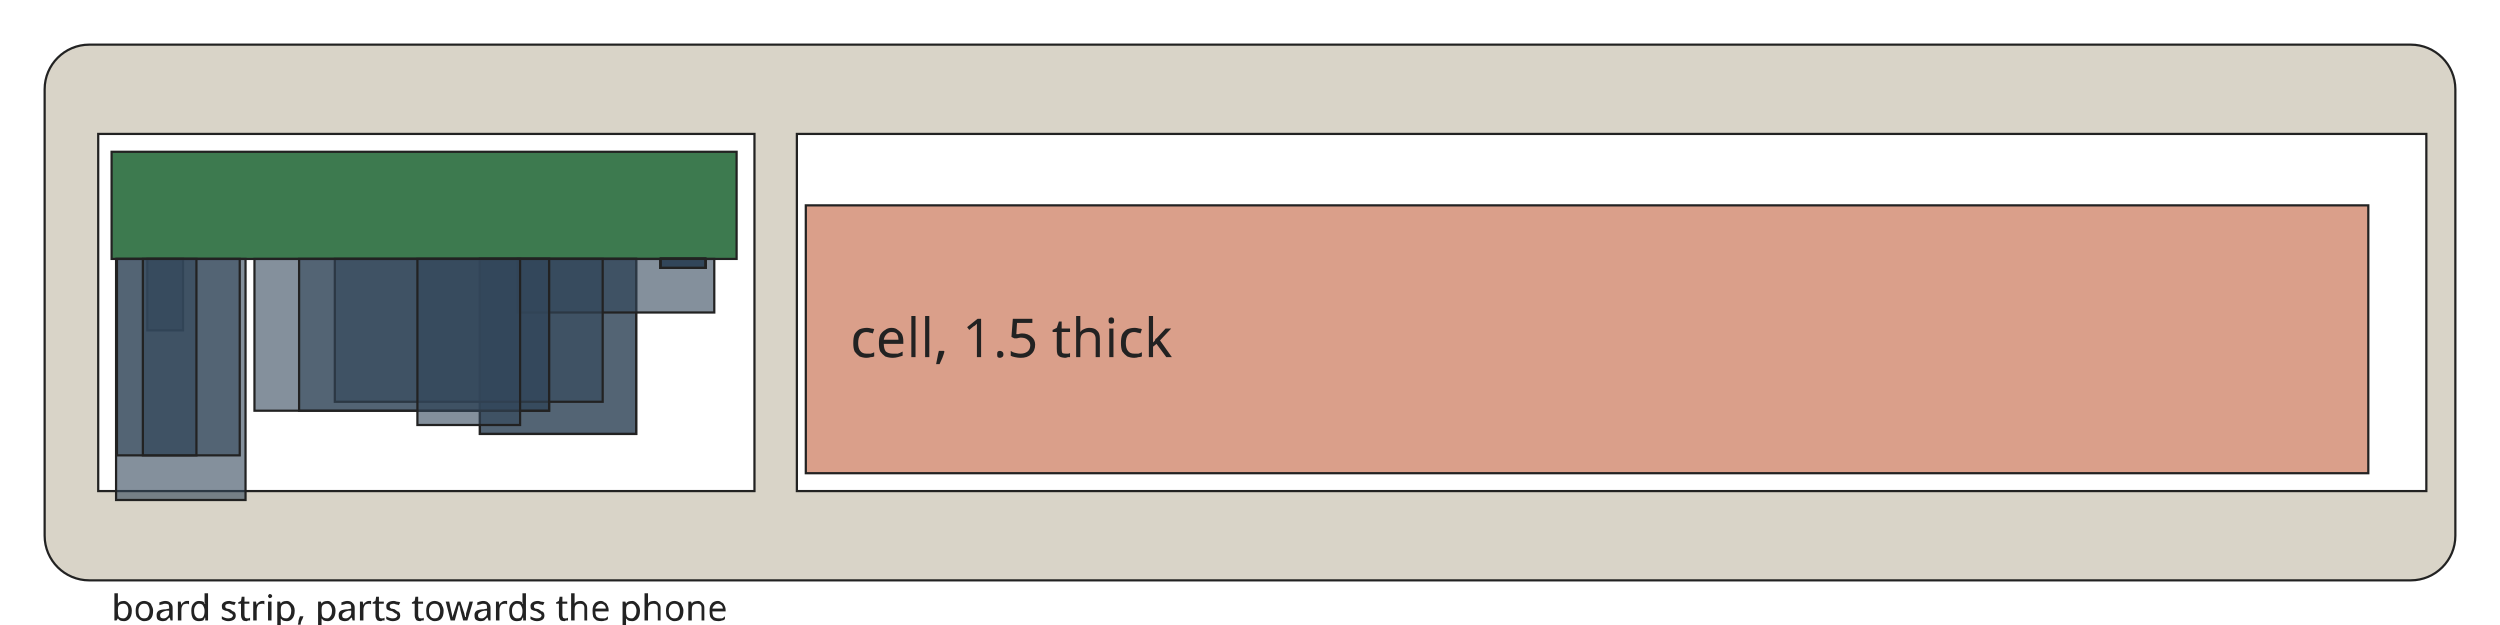
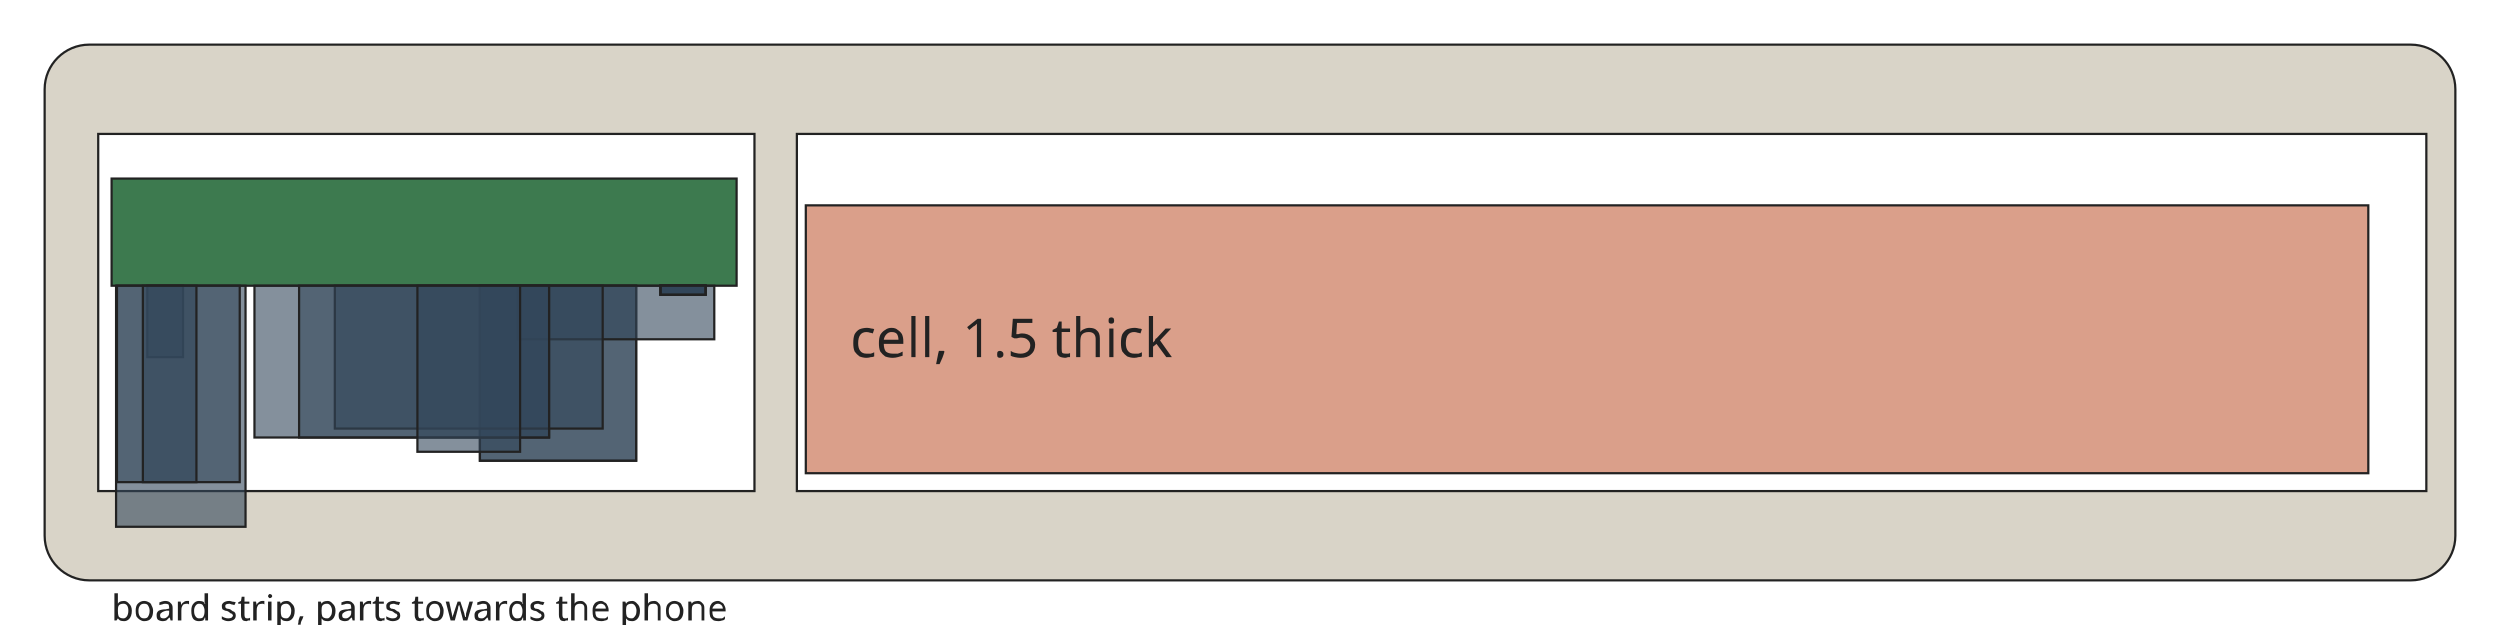
<svg xmlns="http://www.w3.org/2000/svg" viewBox="-1 -1 56.00 14.00" width="896" font-family="sans-serif">
  <rect x="-1" y="-1" width="56.00" height="14.00" fill="#fff" />
  <rect x="0.00" y="0.00" width="54.00" height="12.00" rx="1.0" fill="#d9d4c8" fill-opacity="1.0" stroke="#222" stroke-width="0.05" />
  <rect x="1.20" y="2.00" width="14.70" height="8.00" rx="0.0" fill="#fff" fill-opacity="1.0" stroke="#222" stroke-width="0.05" />
-   <rect x="1.50" y="2.40" width="14.00" height="2.40" rx="0.0" fill="#3d7a4f" fill-opacity="1.0" stroke="#222" stroke-width="0.05" />
-   <rect x="2.30" y="4.80" width="0.80" height="1.60" rx="0.0" fill="#33475b" fill-opacity="0.6" stroke="#222" stroke-width="0.05" />
-   <rect x="9.75" y="4.80" width="3.50" height="3.92" rx="0.0" fill="#33475b" fill-opacity="0.6" stroke="#222" stroke-width="0.05" />
-   <rect x="9.75" y="4.80" width="3.50" height="3.92" rx="0.0" fill="#33475b" fill-opacity="0.6" stroke="#222" stroke-width="0.05" />
-   <rect x="10.60" y="4.80" width="4.40" height="1.20" rx="0.0" fill="#33475b" fill-opacity="0.6" stroke="#222" stroke-width="0.05" />
-   <rect x="1.60" y="4.80" width="2.90" height="5.40" rx="0.0" fill="#33475b" fill-opacity="0.6" stroke="#222" stroke-width="0.05" />
-   <rect x="1.62" y="4.80" width="2.75" height="4.40" rx="0.0" fill="#33475b" fill-opacity="0.6" stroke="#222" stroke-width="0.05" />
-   <rect x="2.20" y="4.80" width="1.20" height="4.40" rx="0.0" fill="#33475b" fill-opacity="0.6" stroke="#222" stroke-width="0.05" />
-   <rect x="4.70" y="4.80" width="6.60" height="3.40" rx="0.0" fill="#33475b" fill-opacity="0.6" stroke="#222" stroke-width="0.05" />
-   <rect x="6.50" y="4.80" width="6.00" height="3.20" rx="0.0" fill="#33475b" fill-opacity="0.6" stroke="#222" stroke-width="0.05" />
-   <rect x="5.70" y="4.80" width="5.60" height="3.40" rx="0.0" fill="#33475b" fill-opacity="0.6" stroke="#222" stroke-width="0.05" />
-   <rect x="8.35" y="4.80" width="2.30" height="3.72" rx="0.0" fill="#33475b" fill-opacity="0.6" stroke="#222" stroke-width="0.05" />
-   <rect x="13.80" y="4.80" width="1.00" height="0.20" rx="0.0" fill="#33475b" fill-opacity="0.6" stroke="#222" stroke-width="0.05" />
-   <rect x="13.80" y="4.80" width="1.00" height="0.20" rx="0.0" fill="#33475b" fill-opacity="0.6" stroke="#222" stroke-width="0.05" />
-   <rect x="13.80" y="4.80" width="1.00" height="0.20" rx="0.0" fill="#33475b" fill-opacity="0.6" stroke="#222" stroke-width="0.05" />
-   <rect x="13.80" y="4.80" width="1.00" height="0.20" rx="0.0" fill="#33475b" fill-opacity="0.6" stroke="#222" stroke-width="0.05" />
-   <rect x="13.80" y="4.80" width="1.00" height="0.20" rx="0.0" fill="#33475b" fill-opacity="0.6" stroke="#222" stroke-width="0.05" />
-   <rect x="13.80" y="4.80" width="1.00" height="0.20" rx="0.0" fill="#33475b" fill-opacity="0.6" stroke="#222" stroke-width="0.05" />
-   <rect x="13.80" y="4.80" width="1.00" height="0.20" rx="0.0" fill="#33475b" fill-opacity="0.6" stroke="#222" stroke-width="0.05" />
+   <rect x="1.50" y="3.00" width="14.00" height="2.40" rx="0.0" fill="#3d7a4f" fill-opacity="1.0" stroke="#222" stroke-width="0.05" />
+   <rect x="2.30" y="5.40" width="0.80" height="1.60" rx="0.0" fill="#33475b" fill-opacity="0.6" stroke="#222" stroke-width="0.05" />
+   <rect x="9.75" y="5.40" width="3.50" height="3.92" rx="0.0" fill="#33475b" fill-opacity="0.6" stroke="#222" stroke-width="0.05" />
+   <rect x="9.75" y="5.40" width="3.50" height="3.92" rx="0.0" fill="#33475b" fill-opacity="0.6" stroke="#222" stroke-width="0.05" />
+   <rect x="10.60" y="5.40" width="4.40" height="1.20" rx="0.0" fill="#33475b" fill-opacity="0.6" stroke="#222" stroke-width="0.05" />
+   <rect x="1.60" y="5.40" width="2.90" height="5.40" rx="0.0" fill="#33475b" fill-opacity="0.6" stroke="#222" stroke-width="0.05" />
+   <rect x="1.62" y="5.40" width="2.75" height="4.40" rx="0.0" fill="#33475b" fill-opacity="0.6" stroke="#222" stroke-width="0.05" />
+   <rect x="2.20" y="5.40" width="1.20" height="4.40" rx="0.0" fill="#33475b" fill-opacity="0.6" stroke="#222" stroke-width="0.05" />
+   <rect x="4.70" y="5.40" width="6.60" height="3.40" rx="0.0" fill="#33475b" fill-opacity="0.6" stroke="#222" stroke-width="0.05" />
+   <rect x="6.50" y="5.40" width="6.00" height="3.20" rx="0.0" fill="#33475b" fill-opacity="0.6" stroke="#222" stroke-width="0.05" />
+   <rect x="5.70" y="5.40" width="5.60" height="3.40" rx="0.0" fill="#33475b" fill-opacity="0.6" stroke="#222" stroke-width="0.05" />
+   <rect x="8.35" y="5.40" width="2.30" height="3.72" rx="0.0" fill="#33475b" fill-opacity="0.6" stroke="#222" stroke-width="0.05" />
+   <rect x="13.80" y="5.40" width="1.00" height="0.20" rx="0.0" fill="#33475b" fill-opacity="0.6" stroke="#222" stroke-width="0.05" />
+   <rect x="13.80" y="5.40" width="1.00" height="0.20" rx="0.0" fill="#33475b" fill-opacity="0.6" stroke="#222" stroke-width="0.05" />
+   <rect x="13.80" y="5.40" width="1.00" height="0.20" rx="0.0" fill="#33475b" fill-opacity="0.6" stroke="#222" stroke-width="0.05" />
+   <rect x="13.80" y="5.40" width="1.00" height="0.20" rx="0.0" fill="#33475b" fill-opacity="0.6" stroke="#222" stroke-width="0.05" />
+   <rect x="13.80" y="5.40" width="1.00" height="0.20" rx="0.0" fill="#33475b" fill-opacity="0.6" stroke="#222" stroke-width="0.05" />
+   <rect x="13.80" y="5.40" width="1.00" height="0.20" rx="0.0" fill="#33475b" fill-opacity="0.6" stroke="#222" stroke-width="0.05" />
+   <rect x="13.80" y="5.40" width="1.00" height="0.20" rx="0.0" fill="#33475b" fill-opacity="0.6" stroke="#222" stroke-width="0.05" />
  <rect x="16.85" y="2.00" width="36.50" height="8.00" rx="0.0" fill="#fff" fill-opacity="1.0" stroke="#222" stroke-width="0.05" />
  <rect x="17.05" y="3.60" width="35.00" height="6.00" rx="0.0" fill="#c2603c" fill-opacity="0.6" stroke="#222" stroke-width="0.05" />
  <text x="18.05" y="7.00" font-size="1.2" fill="#222">cell, 1.5 thick</text>
  <text x="1.50" y="12.90" font-size="0.8" fill="#222">board strip, parts towards the phone</text>
</svg>
